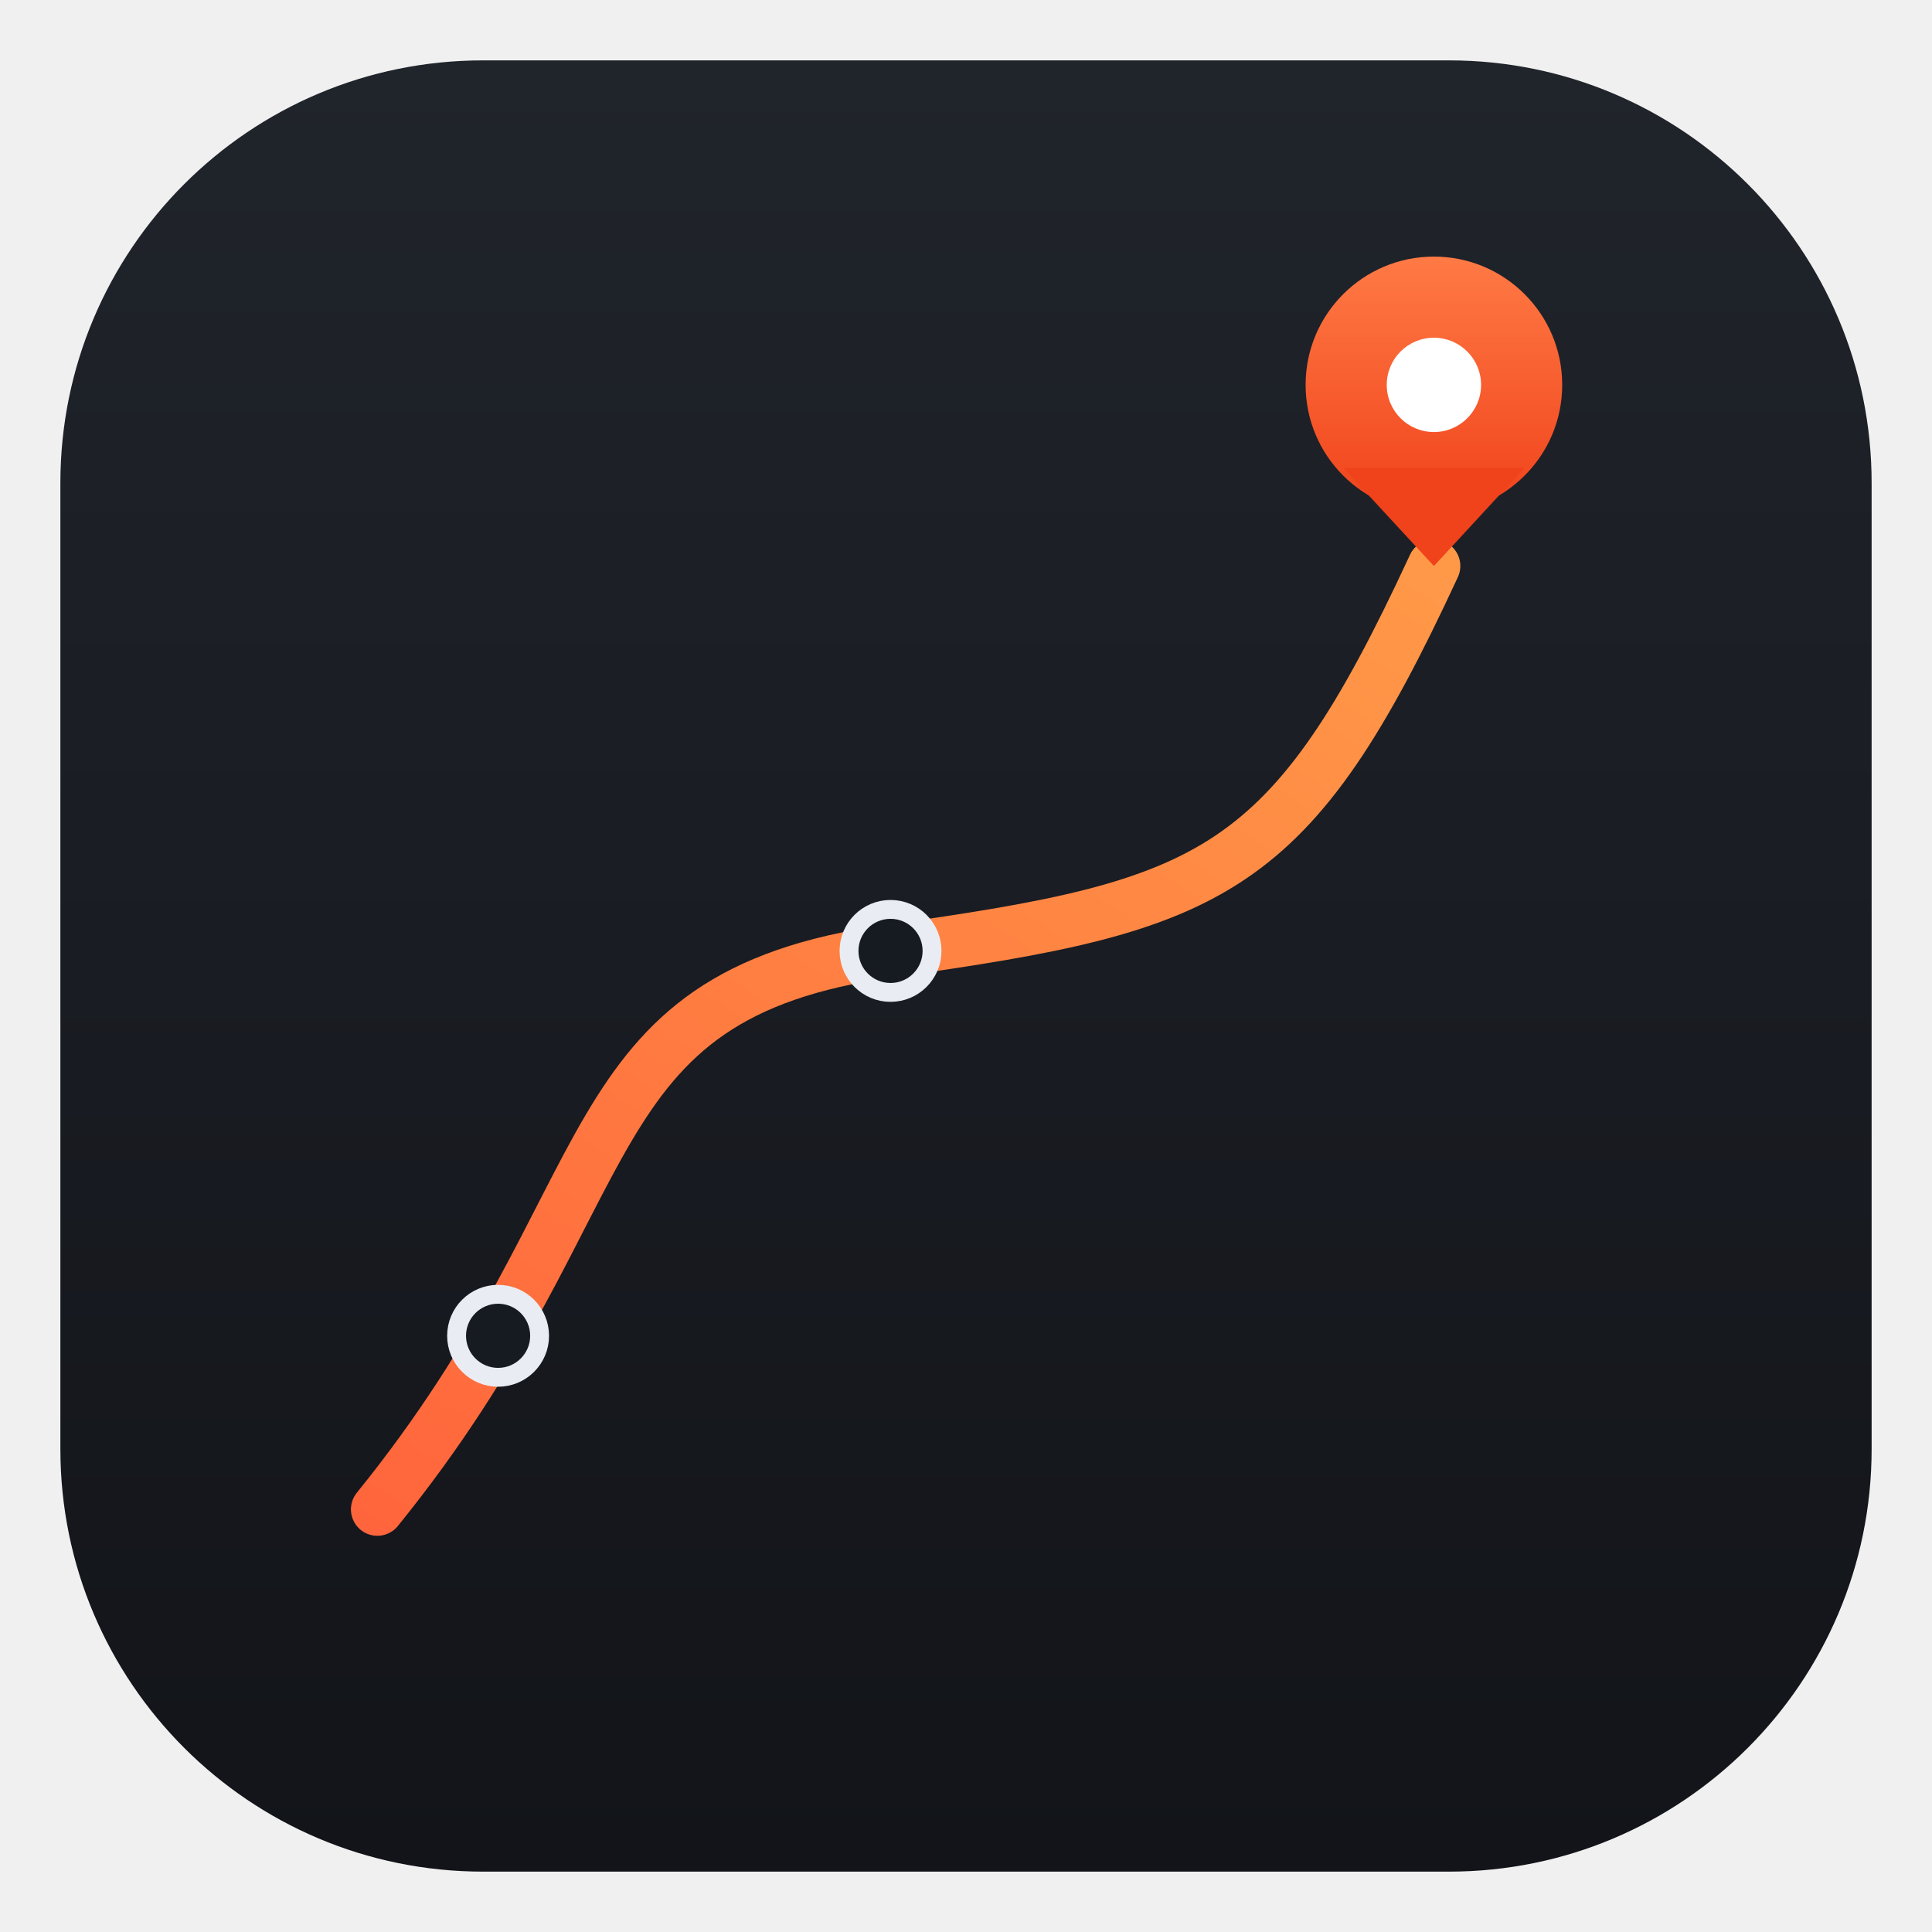
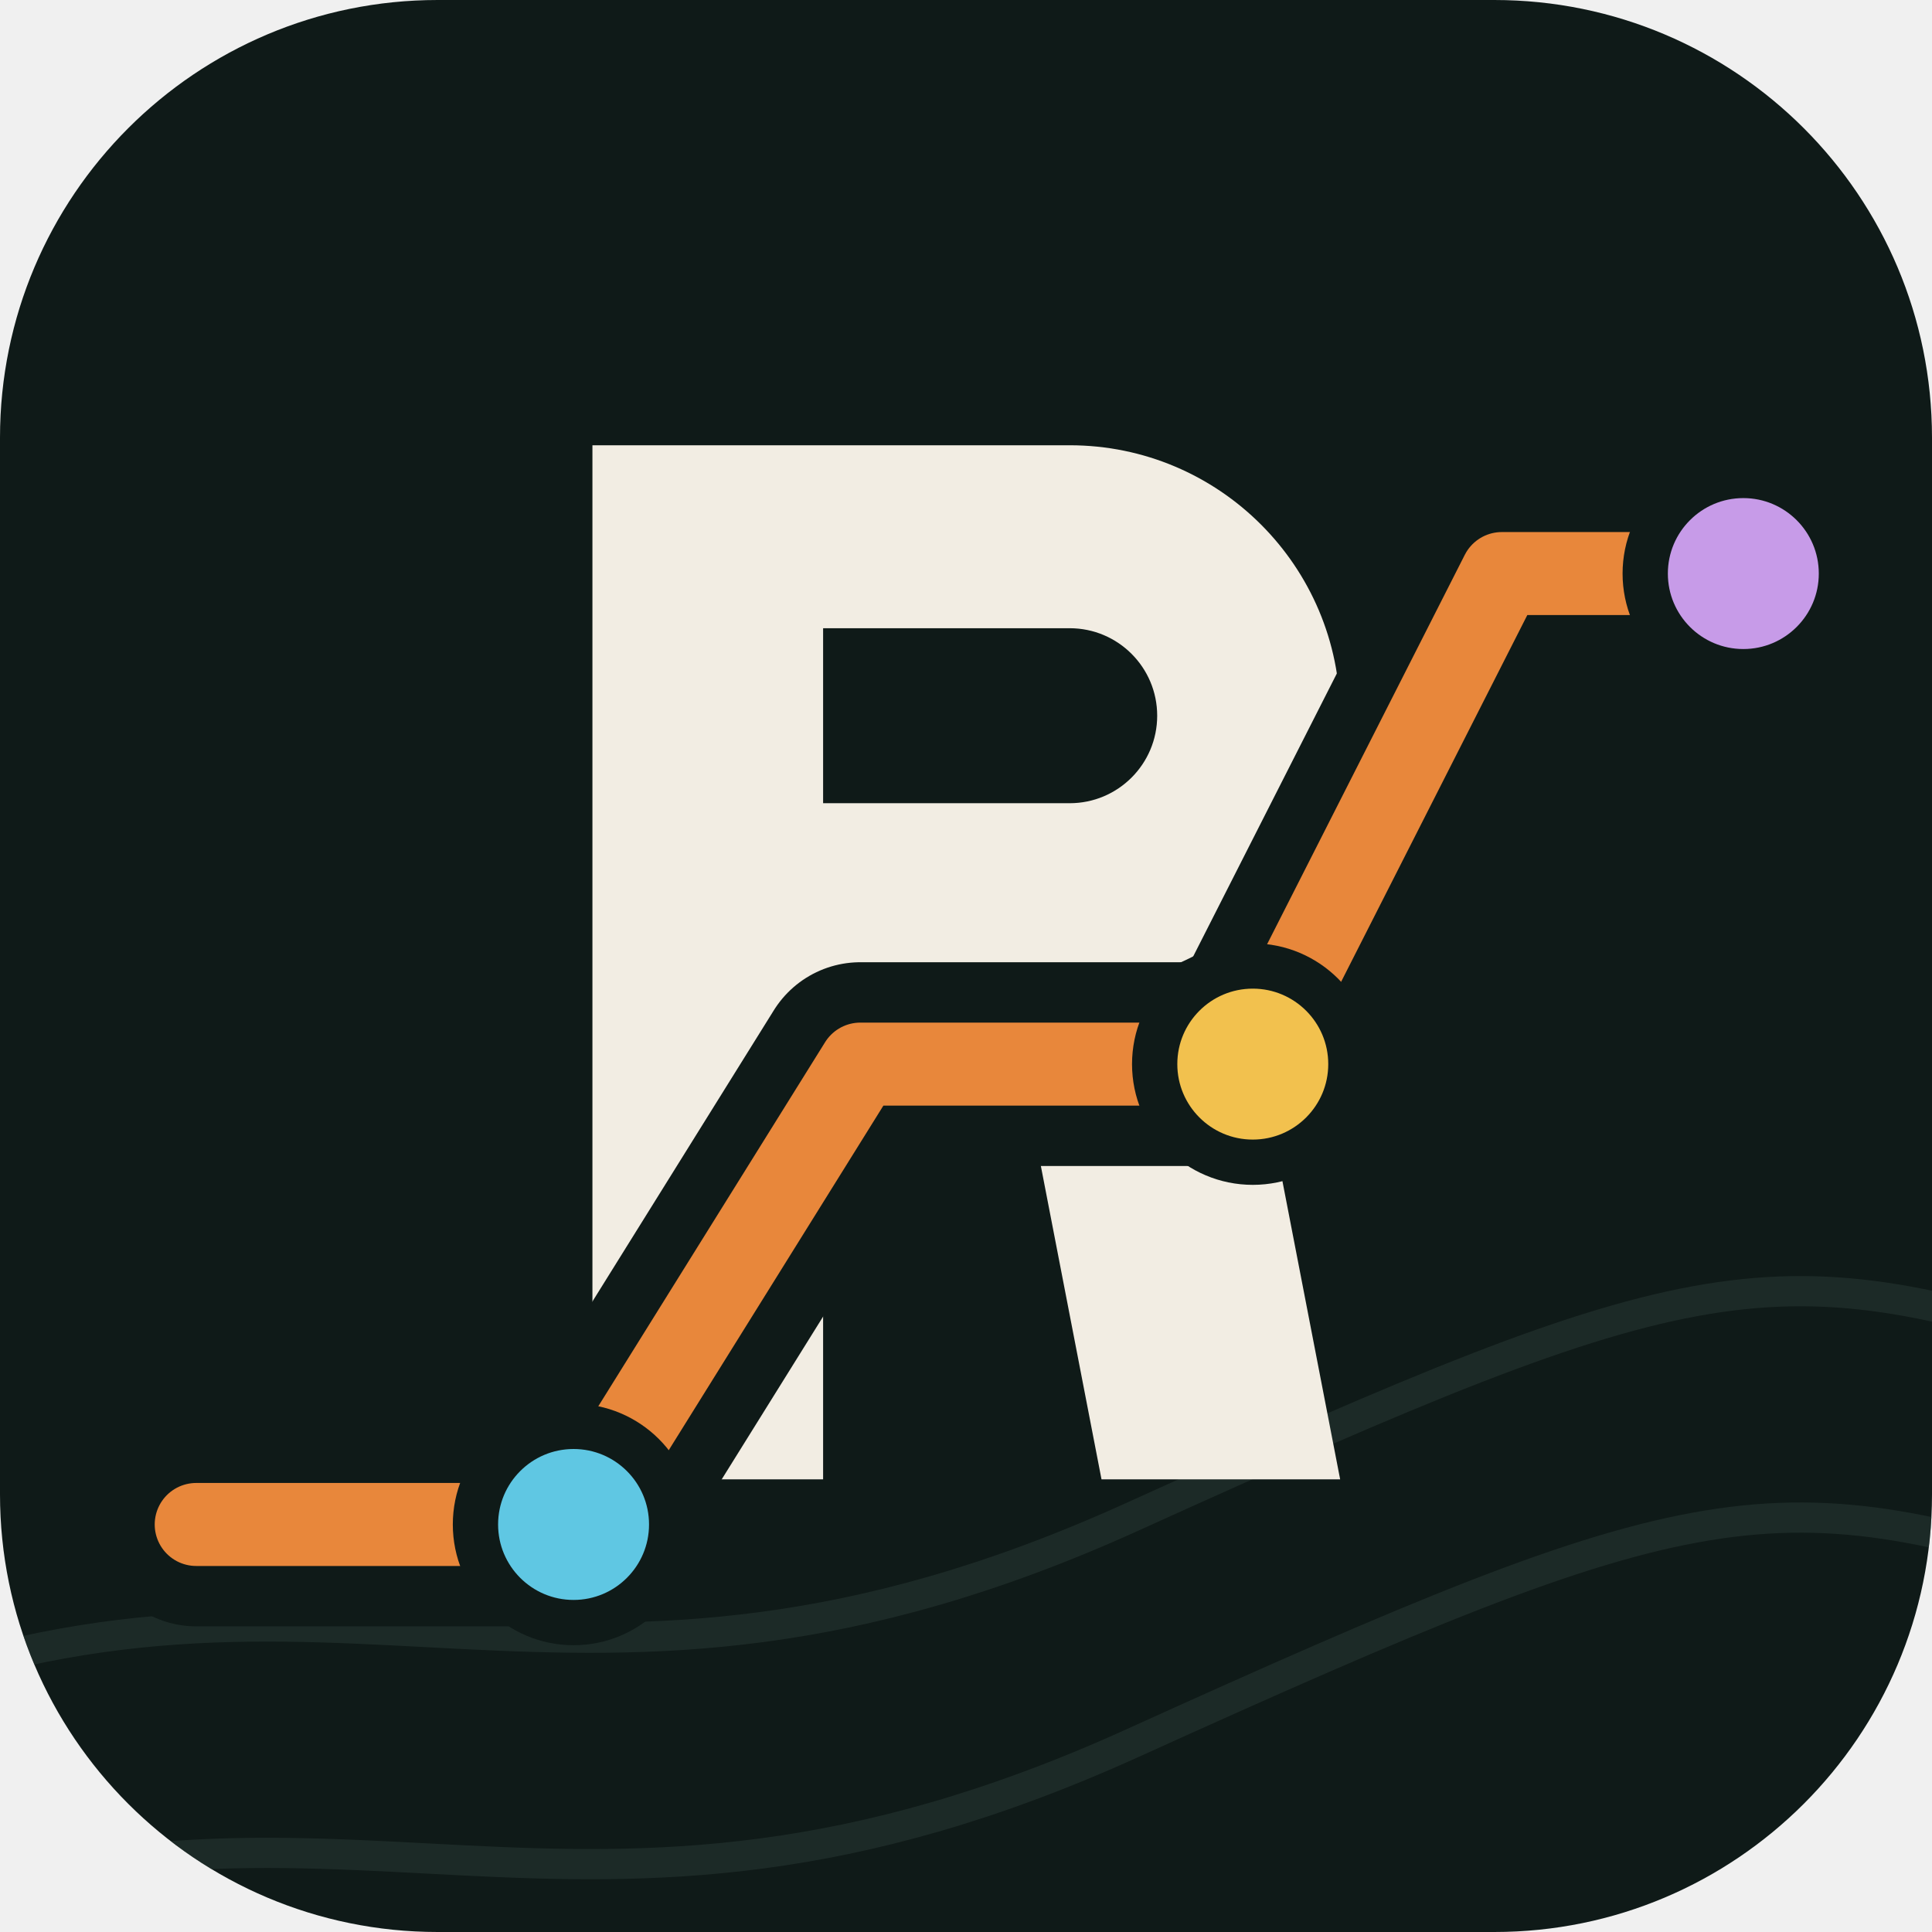
- <svg xmlns="http://www.w3.org/2000/svg" width="512" height="512" viewBox="0 0 512 512">
+ <svg xmlns="http://www.w3.org/2000/svg" viewBox="0 0 512 512" width="512" height="512">
  <defs>
-     <linearGradient id="tile" x1="256" y1="16" x2="256" y2="496" gradientUnits="userSpaceOnUse">
-       <stop offset="0" stop-color="#20242B" />
-       <stop offset="1" stop-color="#121419" />
-     </linearGradient>
-     <linearGradient id="route" x1="121" y1="480" x2="386" y2="74" gradientUnits="userSpaceOnUse">
-       <stop offset="0" stop-color="#FF5E3A" />
-       <stop offset="1" stop-color="#FFA24A" />
-     </linearGradient>
-     <linearGradient id="pin" x1="380" y1="68" x2="380" y2="136" gradientUnits="userSpaceOnUse">
-       <stop offset="0" stop-color="#FF7A45" />
-       <stop offset="1" stop-color="#F0421B" />
-     </linearGradient>
+     <clipPath id="c1">
+       <rect x="0" y="0" width="512" height="512" rx="116" />
+     </clipPath>
  </defs>
-   <path fill="url(#tile)" d="M128,16 L384,16 A112,112 0 0 1 496,128 L496,384 A112,112 0 0 1 384,496 L128,496 A112,112 0 0 1 16,384 L16,128 A112,112 0 0 1 128,16 Z" />
-   <path fill="none" stroke="url(#route)" stroke-width="14" stroke-linecap="round" d="M 100 400 C 168 316 150 264 236 252 S 342 232 380 150" />
-   <circle cx="132" cy="354" r="11" fill="#161A21" stroke="#E9EDF3" stroke-width="5" />
-   <circle cx="236" cy="252" r="11" fill="#161A21" stroke="#E9EDF3" stroke-width="5" />
-   <circle cx="380" cy="102" r="34" fill="url(#pin)" />
-   <path fill="#F0421B" d="M 356 124 L 380 150 L 404 124 Z" />
-   <circle cx="380" cy="102" r="12.5" fill="#FFFFFF" />
+   <rect x="0" y="0" width="512" height="512" rx="116" fill="#0F1A18" />
+   <g clip-path="url(#c1)" opacity="0.5">
+     <path d="M-40 452 C 90 400 150 470 300 402 S 470 330 560 360" fill="none" stroke="#2A3A36" stroke-width="8" />
+     <path d="M-40 512 C 90 460 150 530 300 462 S 470 390 560 420" fill="none" stroke="#2A3A36" stroke-width="8" />
+   </g>
+   <path fill-rule="evenodd" fill="#F2EDE3" transform="translate(157 118) scale(1.054)" d="M0 0 H58 V260 H0 Z M58 0 H120 A68 68 0 0 1 120 136 H58 Z M58 46 H120 A22 22 0 0 1 120 90 H58 Z M104 136 H164 L188 260 H128 Z" />
+   <path d="M52 404 L152 404 L228 282 L332 282 L398 152 L462 152" fill="none" stroke="#0F1A18" stroke-width="54" stroke-linecap="round" stroke-linejoin="round" />
+   <path d="M52 404 L152 404 L228 282 L332 282 L398 152 L462 152" fill="none" stroke="#E8873B" stroke-width="22" stroke-linecap="round" stroke-linejoin="round" />
+   <g stroke="#0F1A18" stroke-width="12">
+     <circle cx="152" cy="404" r="26" fill="#5FC7E3" />
+     <circle cx="332" cy="282" r="26" fill="#F2C14E" />
+     <circle cx="462" cy="152" r="26" fill="#C79BE8" />
+   </g>
</svg>
